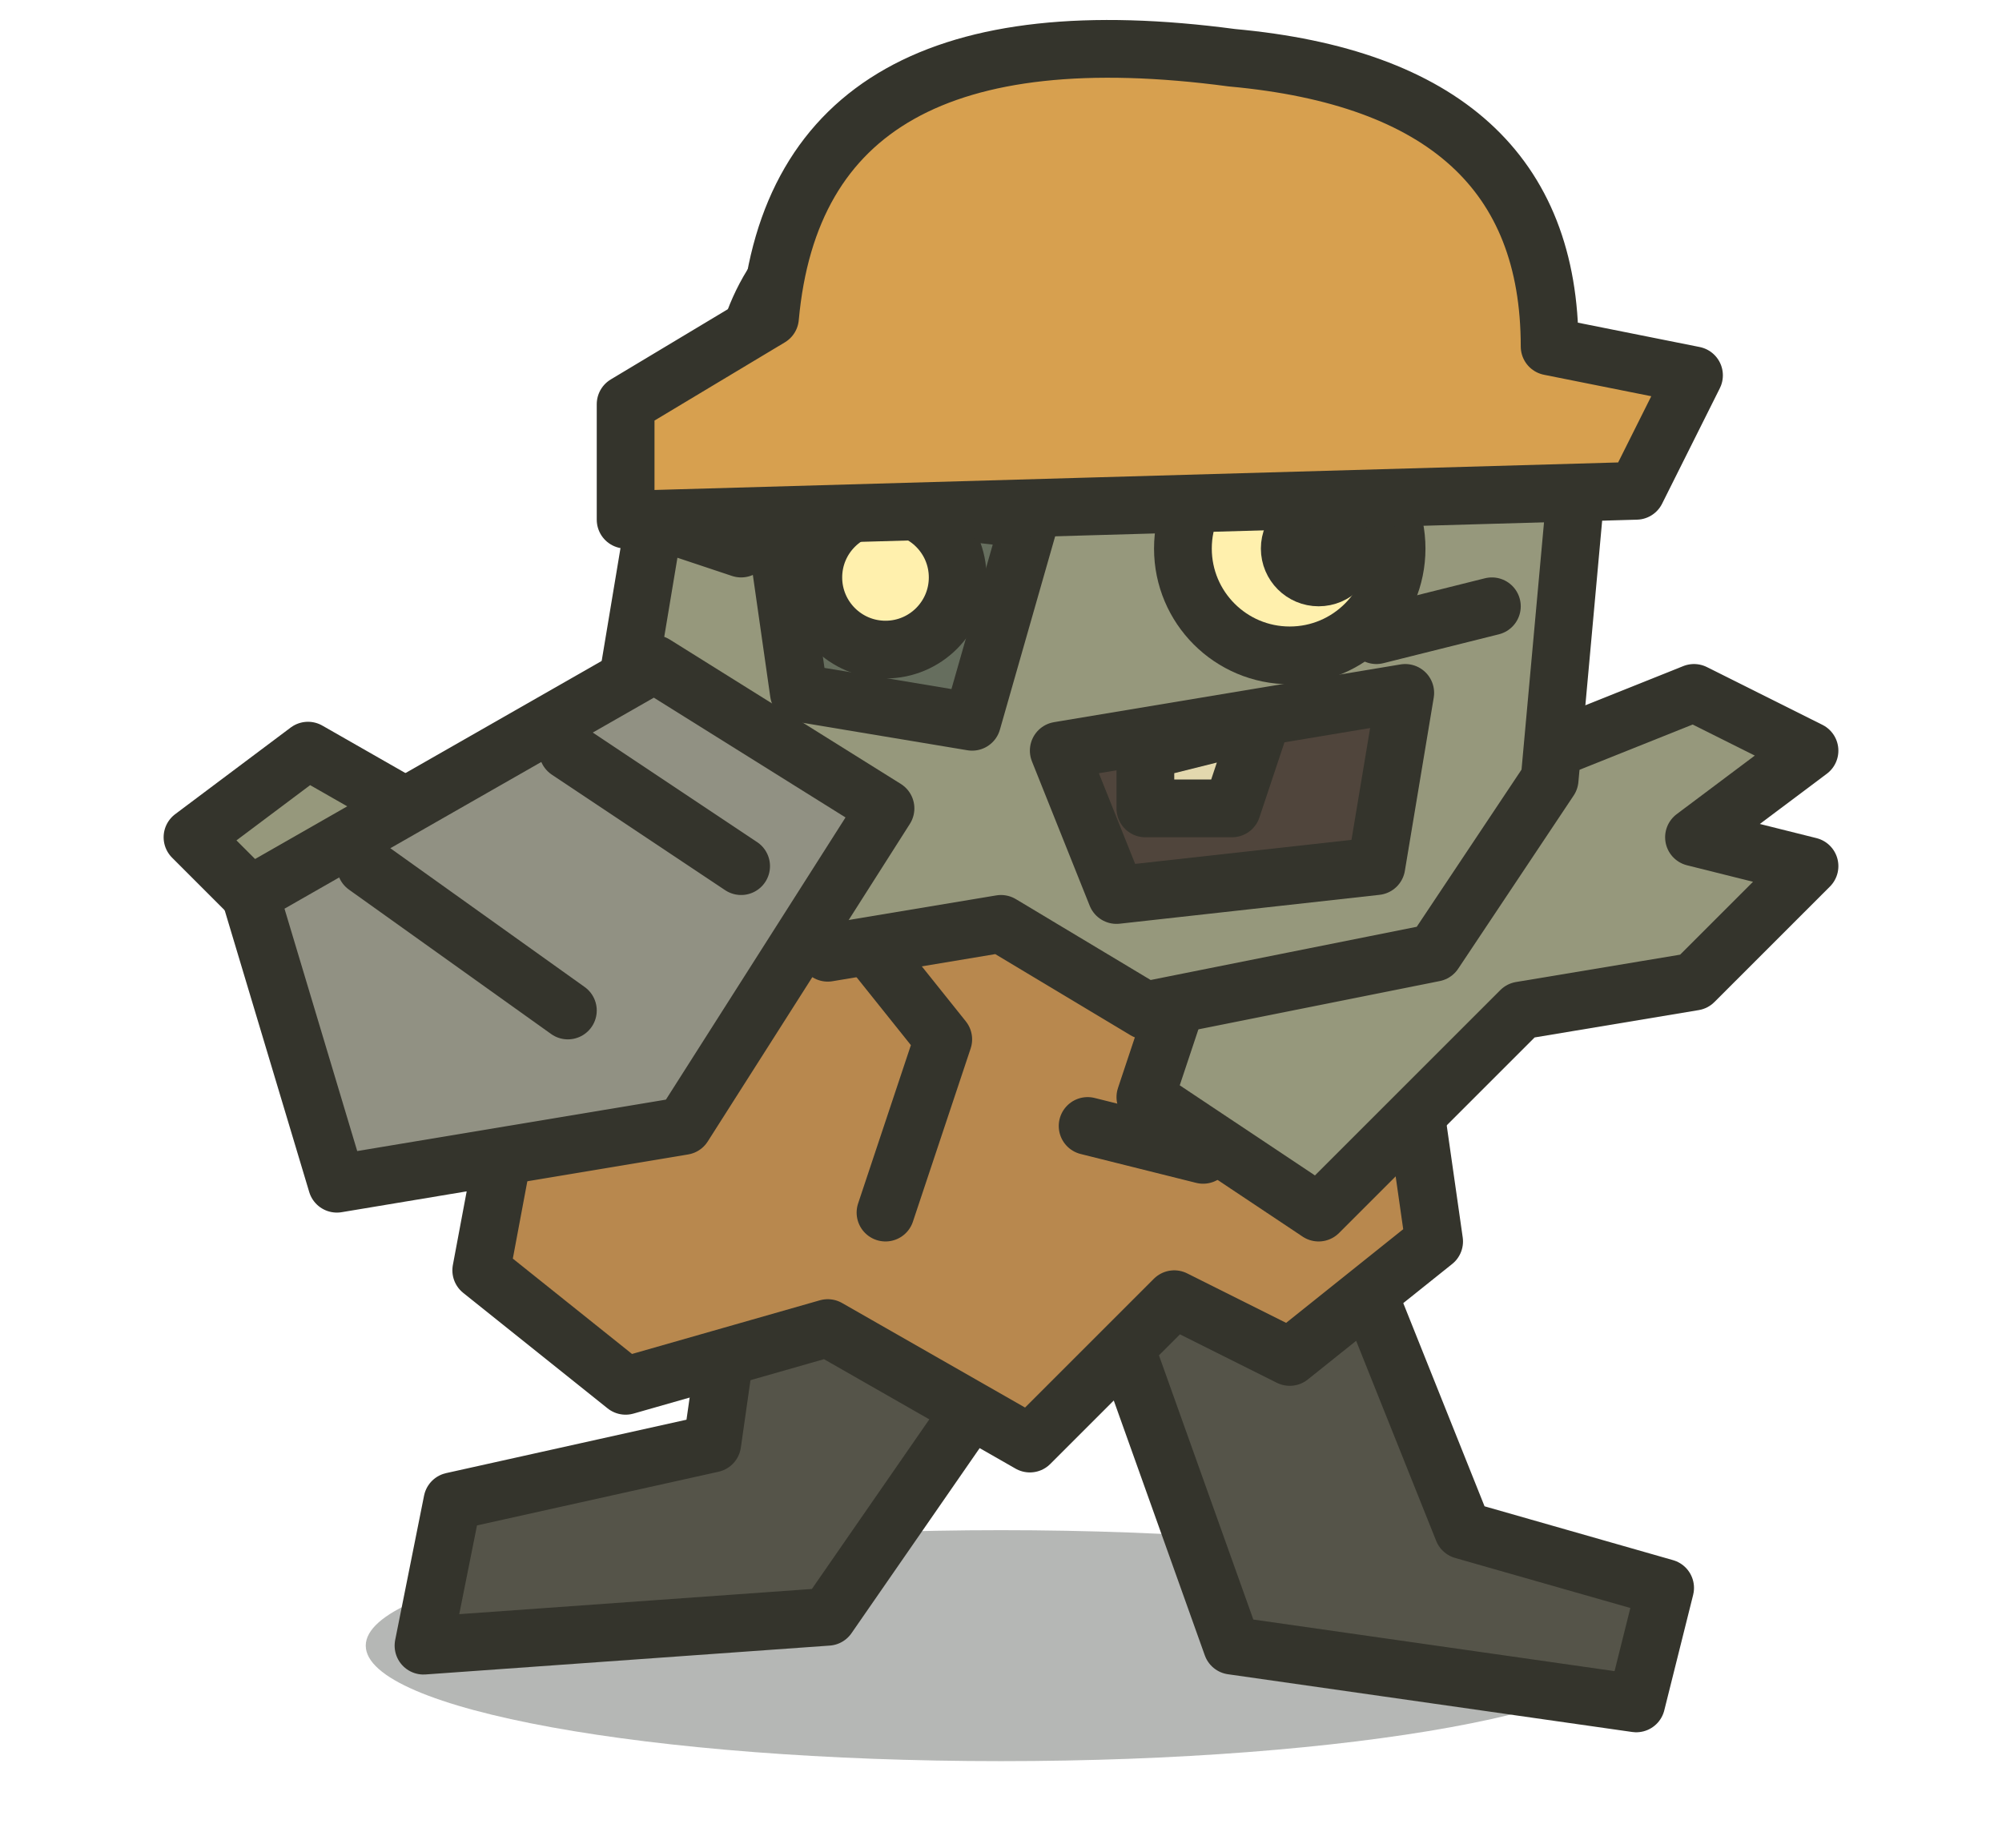
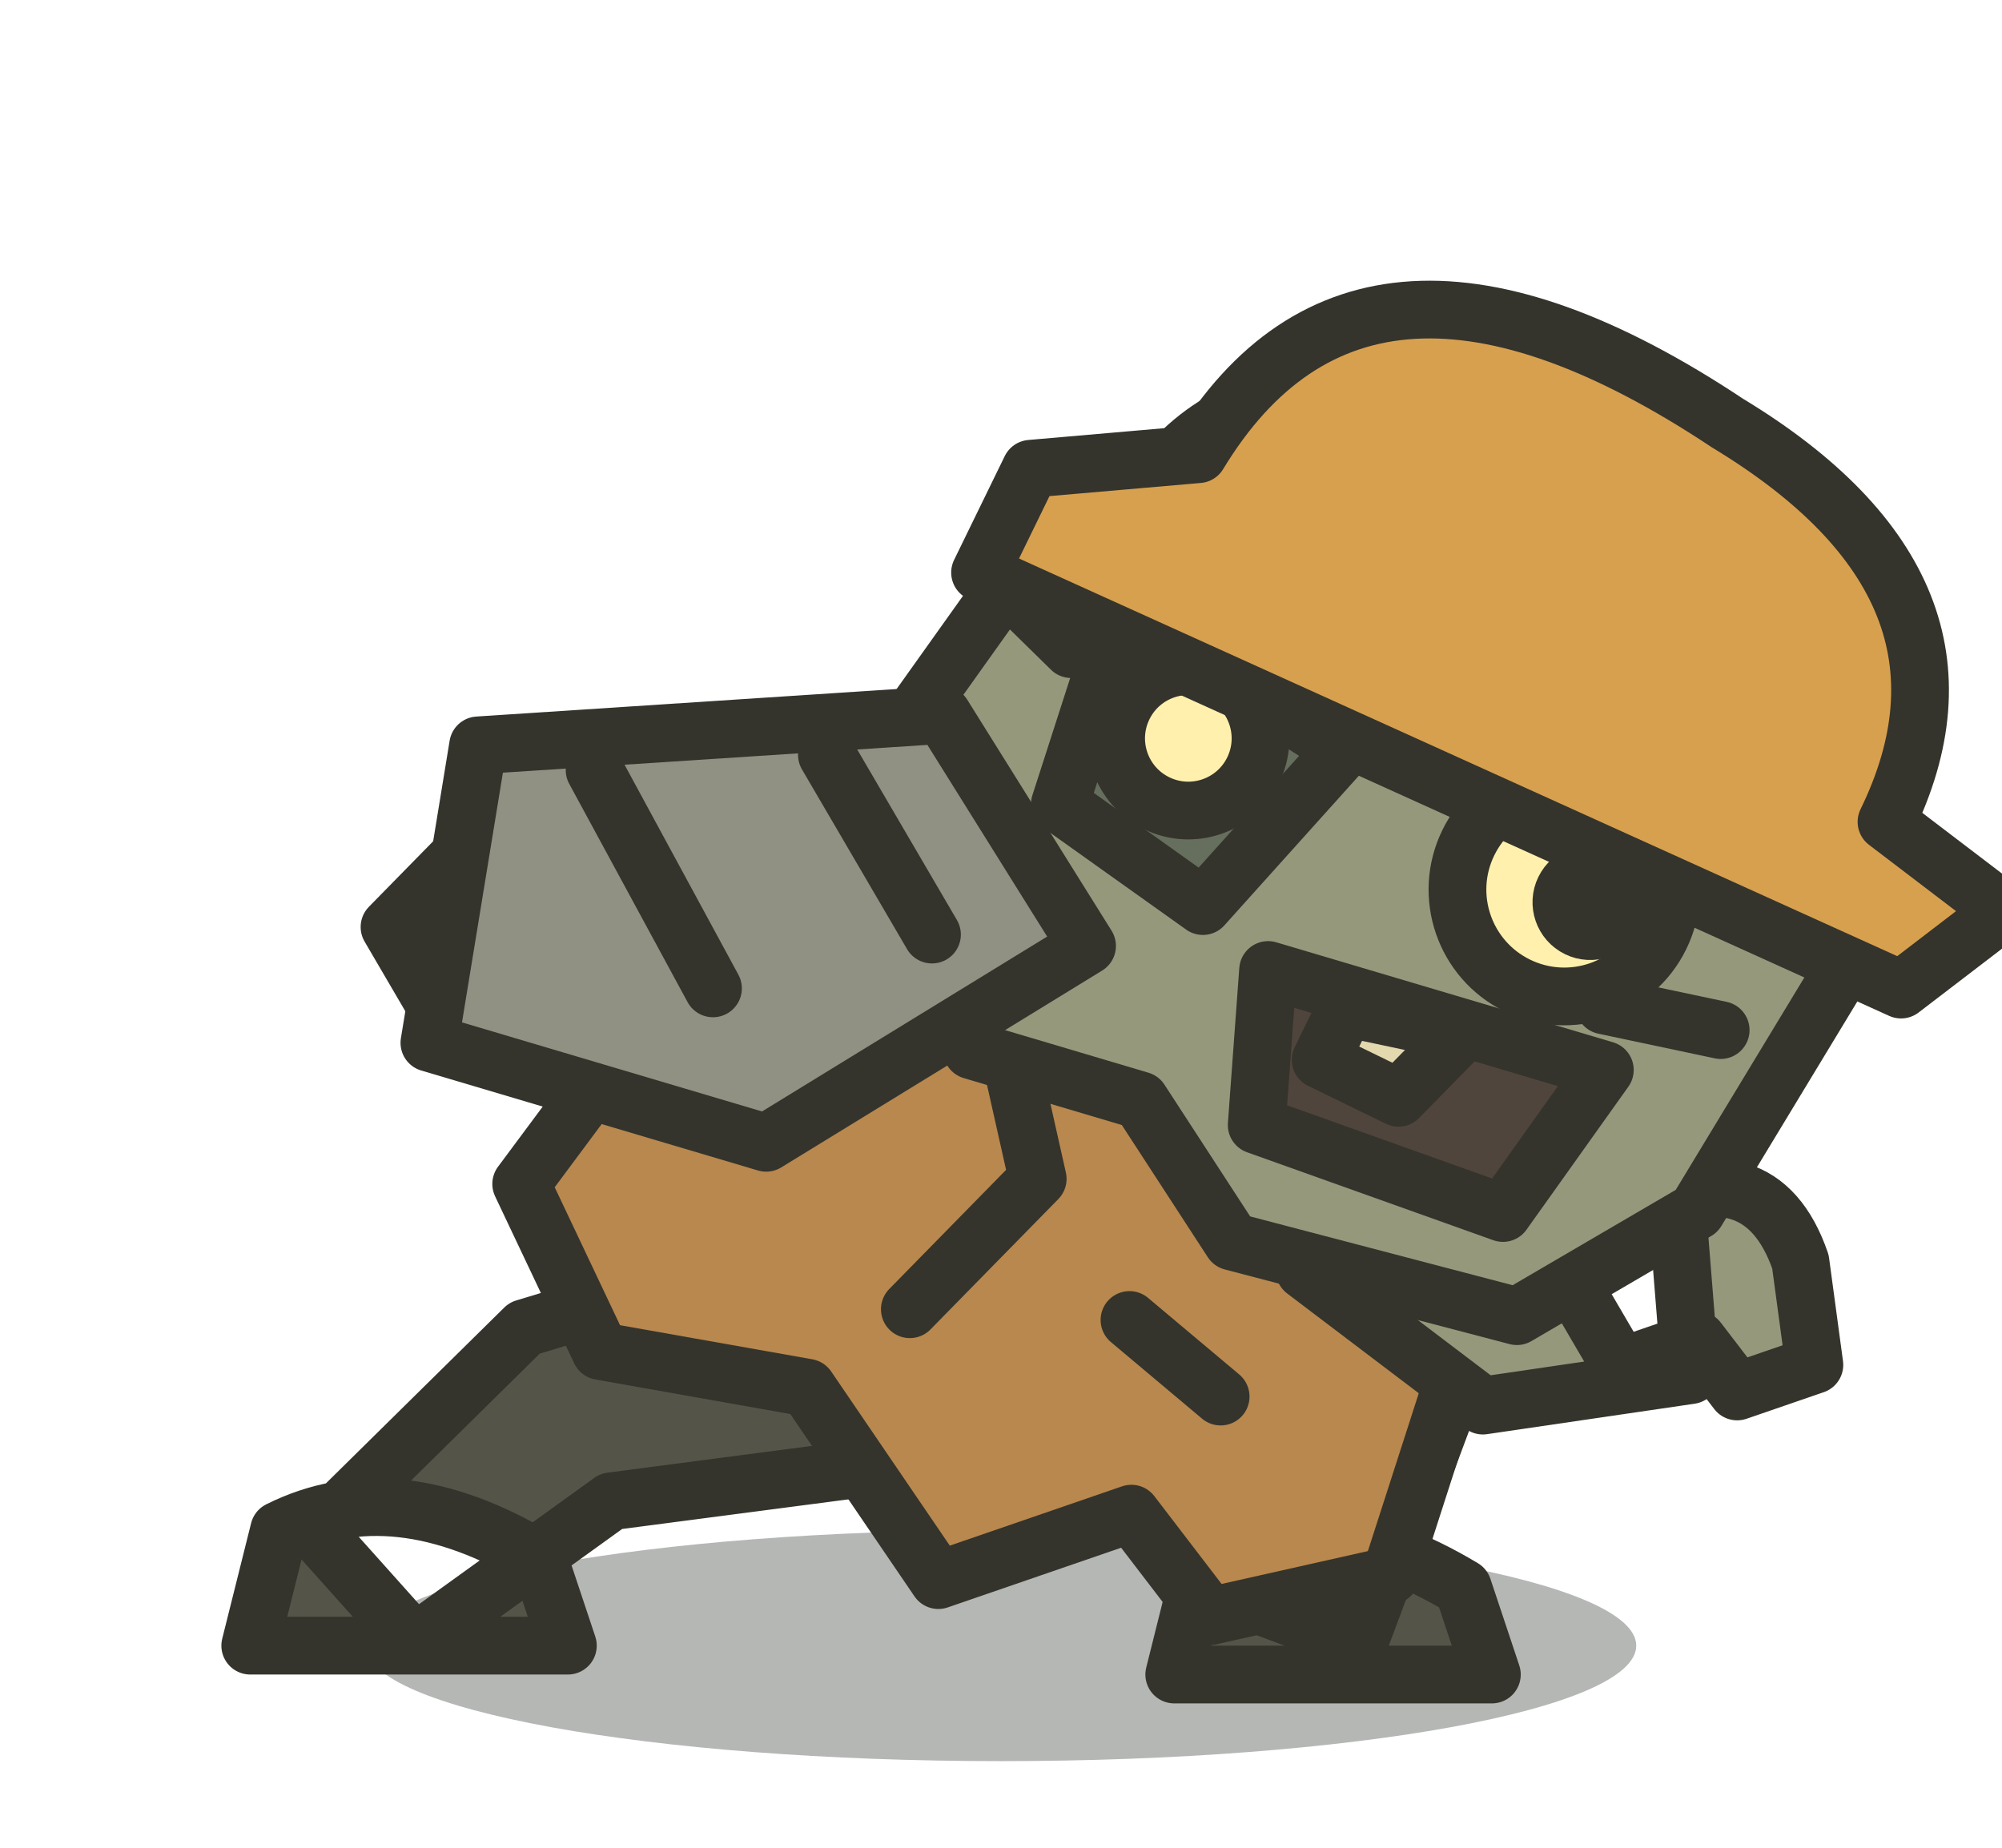
<svg xmlns="http://www.w3.org/2000/svg" width="52" height="48" viewBox="0 0 64 64">
  <ellipse cx="32" cy="57" rx="22" ry="4" fill="#252b27" opacity=".34" />
  <g stroke="#34342c" stroke-width="2" stroke-linecap="round" stroke-linejoin="round">
-     <path d="M23 43h12l-9 13-14 1 1-5 9-2zm12 0h9l4 10 7 2-1 4-14-2z" fill="#555449" />
-     <path d="M23 28l-8 2-7-4-4 3 6 6 14 3z" fill="#96987c" />
-     <path d="M17 28q7-6 16-4l12 5 2 14-5 4-4-2-5 5-7-4-7 2-5-4z" fill="#b8884e" />
-     <path d="m26 31 4 5-2 6m7-3 4 1" fill="none" />
-     <path d="M40 29l7 2 4-5 5-2 4 2-4 3 4 1-4 4-6 1-7 7-6-4z" fill="#96987c" />
-     <g transform="translate(3 0)">
-       <path d="M20 13q1-8 15-8 13 0 14 11l-1 11-4 6-10 2-5-3-6 1-4-7-3-2 1-6 3 1z" fill="#96987c" />
-       <path d="M21 17l9 1-2 7-6-1z" fill="#666e5e" />
-       <circle cx="25" cy="20" r="2.5" fill="#fff0ad" />
-       <circle cx="39" cy="19" r="3.7" fill="#fff0ad" />
-       <circle cx="40" cy="19" r="1" fill="#403e34" />
-       <path d="M31 26l12-2-1 6-9 1z" fill="#50453c" />
-       <path d="m34 26 4-1-1 3-3 0z" fill="#e3d8ae" />
-       <path d="m19 13 5 1m18 8 4-1" fill="none" />
-       <path d="m16 14 5-3q1-11 16-9 11 1 11 10l5 1-2 4-35 1z" fill="#d7a04f" />
+     <path d="M25.1,43.1 15.5,46.0 8.3,53.1 11.7,56.9 18.5,52.0 26.9,50.9ZM38.3,50.9 41.9,49.0 39.6,55.1 44.4,56.9 48.1,47.0 39.7,43.1ZM7,53q4-2 9,1l1,3h-11zM39,54q4-2 9,1l1,3h-11z" fill="#555449" />
+     <g transform="translate(0 5) rotate(26 32 43)">
+       <path d="M21.2,27.1 10.5,30.0 7.7,35.9 12.3,38.1 13.5,36.0 22.8,34.9ZM7,35q3-4 6-1l2,3-2,2-2-1-2,2-3-2z" fill="#96987c" />
+       <path d="M17 28q7-6 16-4l12 5 2 14-5 4-4-2-5 5-7-4-7 2-5-4z" fill="#b8884e" />
+       <path d="m26 31 4 5-2 6m7-3 4 1" fill="none" />
+       <path d="M39.7,34.8 47.3,36.3 53.3,32.2 50.7,27.8 46.7,29.7 42.3,27.2ZM49,28q3-4 6-1l2,3-2,2-2-1-2,2-3-2z" fill="#96987c" />
+       <g transform="translate(3 0)">
+         <path d="M20 13q1-8 15-8 13 0 14 11l-1 11-4 6-10 2-5-3-6 1-4-7-3-2 1-6 3 1z" fill="#96987c" />
+         <path d="M21 17l9 1-2 7-6-1z" fill="#666e5e" />
+         <circle cx="25" cy="20" r="2.5" fill="#fff0ad" />
+         <circle cx="39" cy="19" r="3.7" fill="#fff0ad" />
+         <circle cx="40" cy="19" r="1" fill="#403e34" />
+         <path d="M31 26l12-2-1 6-9 1z" fill="#50453c" />
+         <path d="m34 26 4-1-1 3-3 0z" fill="#e3d8ae" />
+         <path d="m19 13 5 1m18 8 4-1" fill="none" />
+         <path d="m16 14 5-3q1-11 16-9 11 1 11 10l5 1-2 4-35 1z" fill="#d7a04f" />
+       </g>
+       <path d="m6 31 14-8 8 5-7 11-12 2z" fill="#919183" />
+       <path d="m10 30 7 5m0-9 6 4" fill="none" />
    </g>
-     <path d="m6 31 14-8 8 5-7 11-12 2z" fill="#919183" />
-     <path d="m10 30 7 5m0-9 6 4" fill="none" />
  </g>
</svg>
